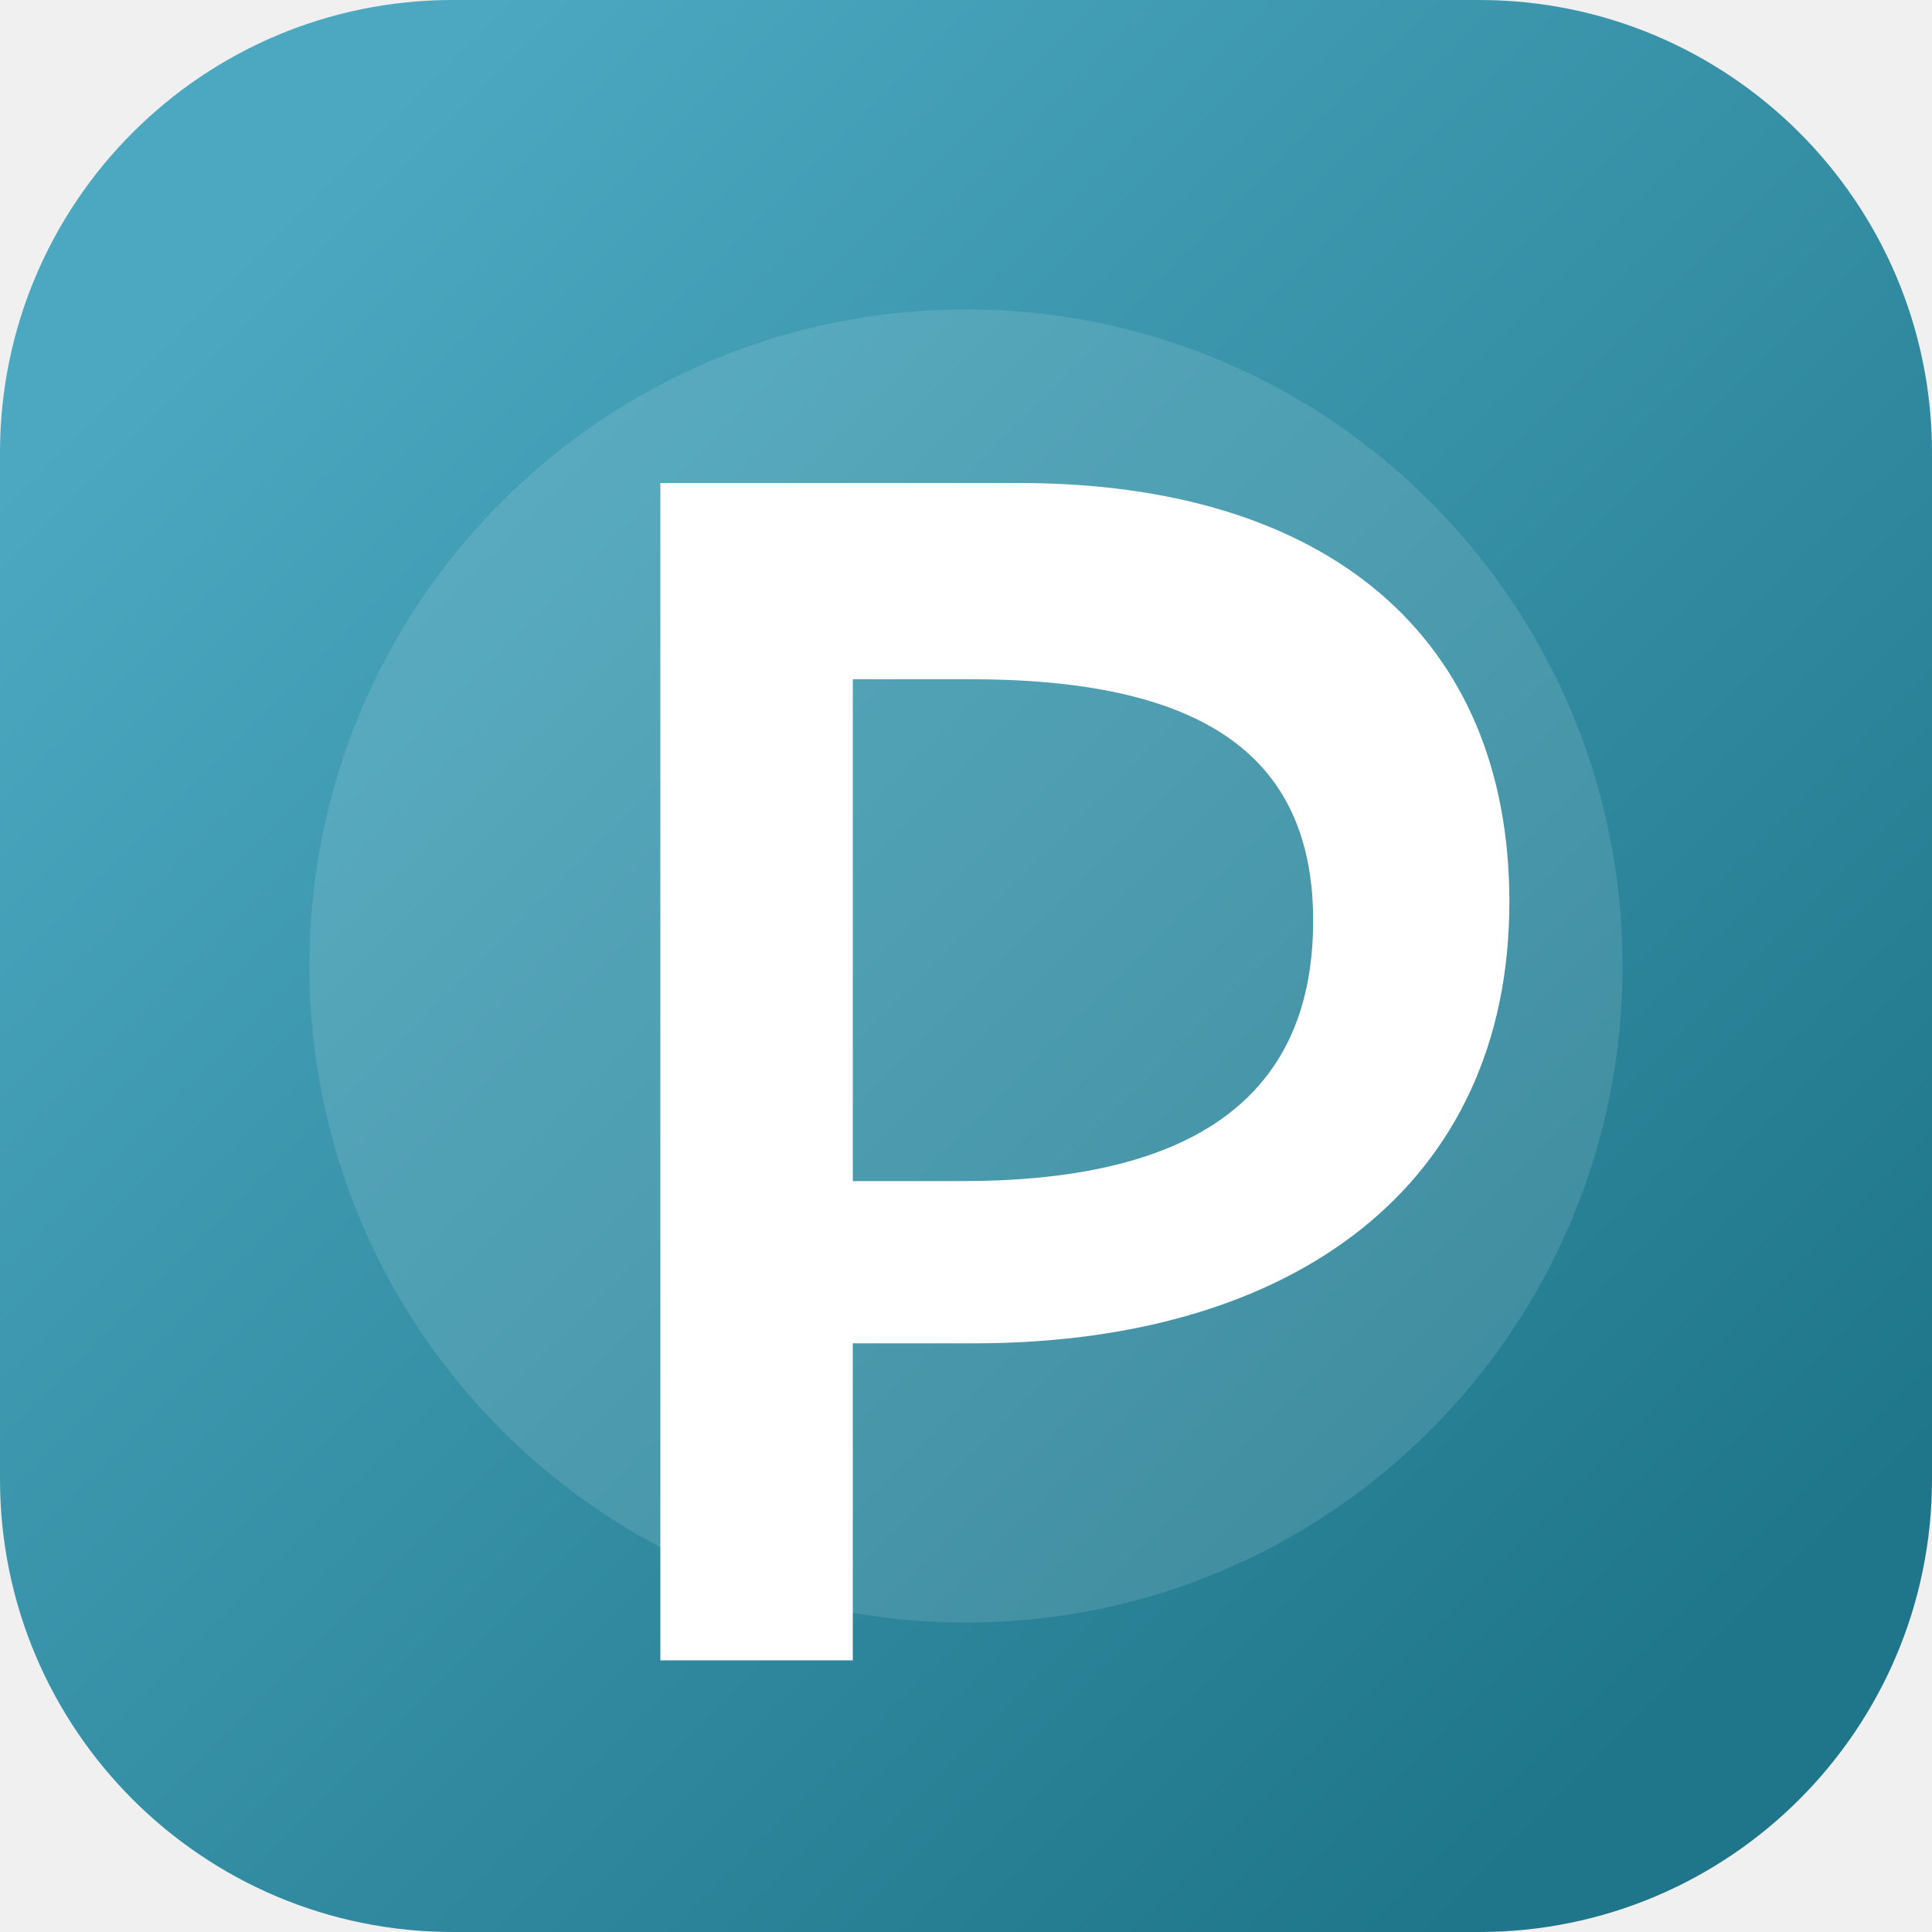
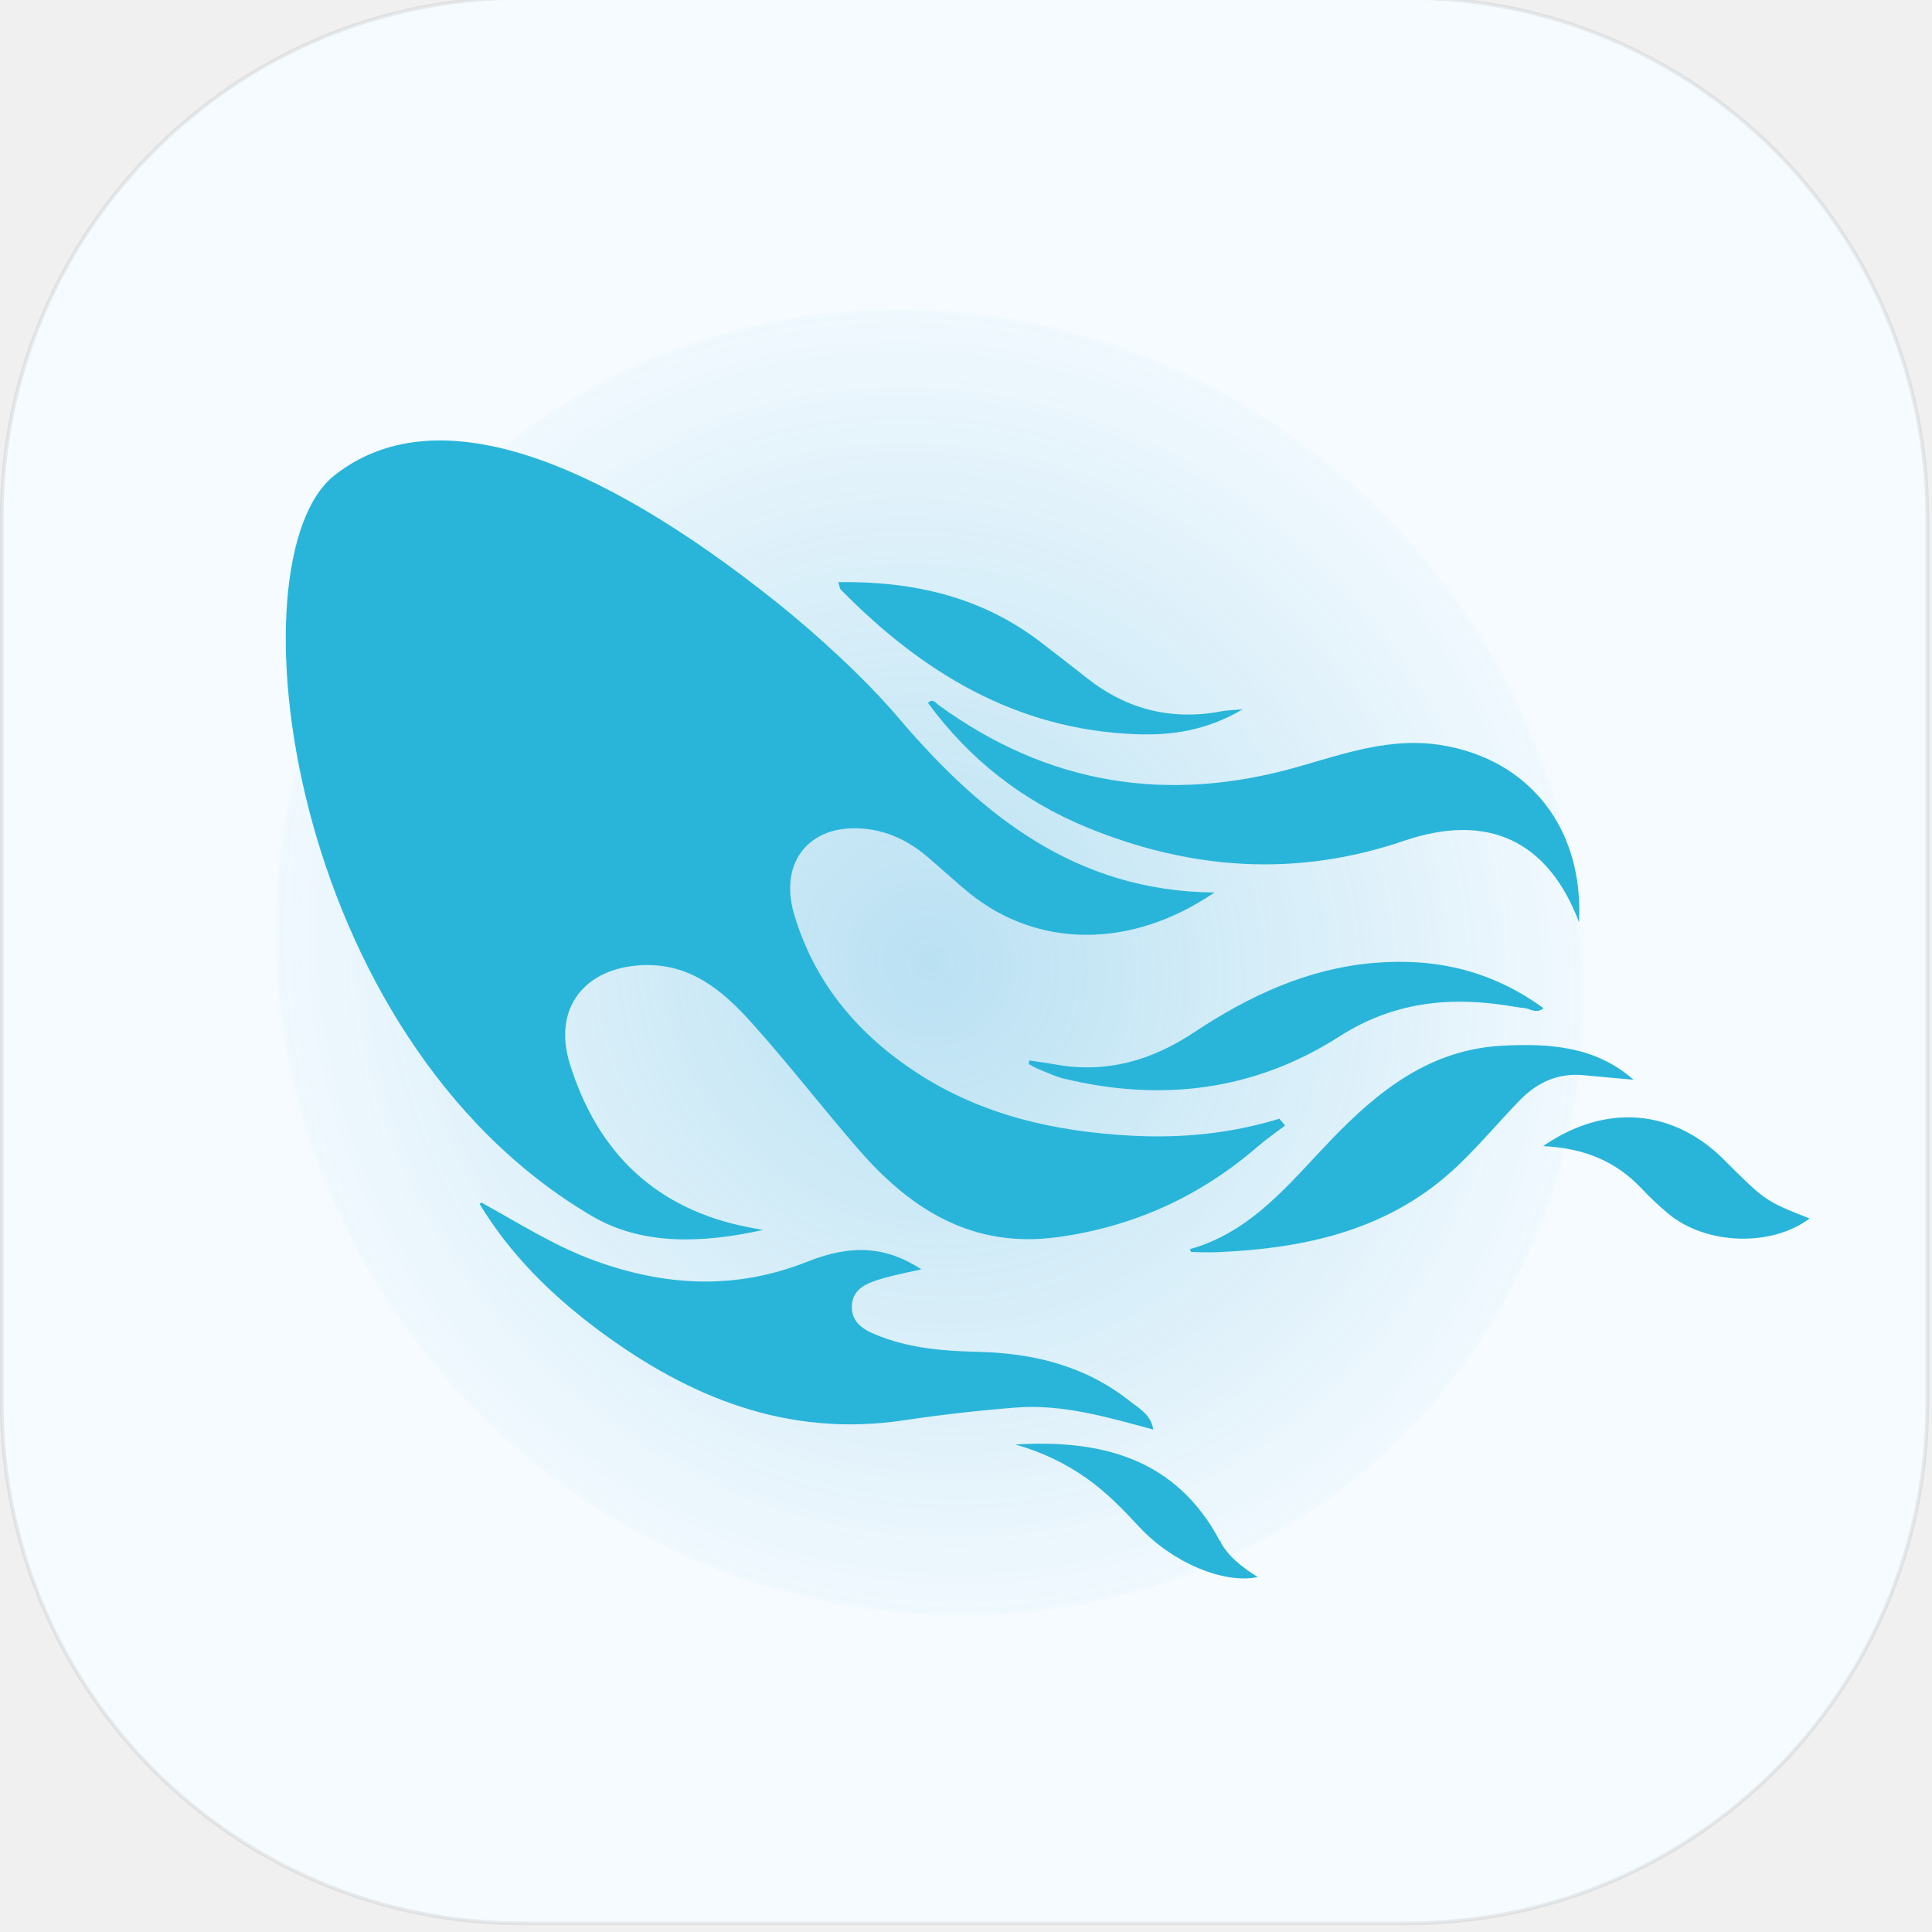
- <svg xmlns="http://www.w3.org/2000/svg" viewBox="0 0 512 512" role="img" aria-label="Potok icon">
+ <svg xmlns="http://www.w3.org/2000/svg" xmlns:ns1="https://boxy-svg.com" viewBox="0 0 512 512" role="img" aria-label="Potok icon">
  <defs>
-     <linearGradient id="potok-gradient" x1="64" x2="448" y1="64" y2="448" gradientUnits="userSpaceOnUse">
-       <stop offset="0" stop-color="#4ba8c0" />
-       <stop offset="1" stop-color="#1f768a" />
+     <ns1:export>
+       <ns1:file format="svg" />
+     </ns1:export>
+     <linearGradient id="gradient-1" ns1:pinned="true">
+       <stop offset="0" style="stop-color: rgba(48, 164, 213, 0.3);" />
+       <stop offset="1" style="stop-color: rgba(46, 162, 212, 0.024);" />
    </linearGradient>
+     <radialGradient id="gradient-1-0" href="#gradient-1" gradientUnits="userSpaceOnUse" cx="264.954" cy="266.842" r="173.049" gradientTransform="matrix(1, 0, 0, 1, 0.000006, 0.000003)" />
  </defs>
-   <rect width="512" height="512" rx="120" fill="url(#potok-gradient)" />
-   <circle cx="256" cy="256" r="174" fill="#ffffff" fill-opacity="0.12" />
-   <path fill="#ffffff" d="M175 128h95c82 0 130 41 130 111 0 75-57 117-142 117h-32v84h-51V128Zm51 185h29c58 0 93-20 93-69 0-45-31-64-91-64h-31v133Z" />
+   <rect x="0.464" y="-0.598" width="510.299" height="510.299" rx="137.938" ry="137.938" style="fill: rgb(245, 251, 255); stroke: rgba(0, 0, 0, 0.067);" />
+   <ellipse style="fill-rule: nonzero; paint-order: fill; fill: url(&quot;#gradient-1-0&quot;); stroke: rgba(108, 108, 108, 0);" cx="264.954" cy="266.842" rx="173.049" ry="173.049" transform="matrix(1, 0, 0.047904, 1, -31.31938, -11.79882)" />
+   <path d="M 203.479 325.163 L 199.989 324.53 C 175.197 319.92 159.531 304.924 152.113 281.34 C 147.477 266.642 155.888 255.82 171.307 255.106 C 183.925 254.524 192.57 261.778 200.209 270.222 C 210.056 281.099 219.082 292.724 228.758 303.773 C 242.685 319.679 259.097 329.918 281.549 326.757 C 301.679 323.923 319.23 315.846 334.491 302.546 C 336.787 300.548 339.304 298.802 341.727 296.943 L 340.202 295.147 C 327.383 299.131 314.316 300.465 300.959 299.795 C 280.752 298.783 261.494 294.559 244.266 283.465 C 228.543 273.34 216.951 259.774 211.442 241.654 C 206.99 227.013 216.097 216.774 231.269 218.886 C 237.265 219.727 242.312 222.427 246.847 226.254 C 250.534 229.372 254.075 232.673 257.838 235.697 C 275.547 249.927 300.288 250.717 322.759 235.266 C 285.812 235.102 260.672 214.775 238.593 189.015 C 229.954 178.934 216.786 166.987 206.369 158.752 C 157.912 120.445 115.551 104.602 89.114 125.637 C 61.35 147.729 76.725 274.225 158.121 321.652 C 171.352 329.362 187.156 328.831 203.479 325.163 Z M 307.087 377.649 C 306.55 373.69 303.166 371.951 300.51 369.883 C 288.765 360.738 275.022 357.499 260.457 357.234 C 251.76 357.07 243.16 356.424 234.963 353.376 C 231.2 351.985 226.994 350.182 227.095 345.331 C 227.19 340.398 231.478 339.007 235.38 337.843 C 238.574 336.895 241.869 336.281 245.5 335.427 C 236.266 329.507 227.247 328.692 215.224 333.53 C 196.296 341.132 177.638 340.234 158.772 333.422 C 148.122 329.577 138.666 323.537 128.826 318.193 L 128.339 318.553 C 136.498 331.93 147.527 342.694 159.987 351.889 C 183.975 369.599 210.177 380.167 240.838 375.48 C 250.749 373.956 260.71 372.78 270.703 371.963 C 283.225 370.952 295.153 374.481 307.087 377.649 Z M 249.282 185.733 C 248.617 185.252 247.978 184.051 246.625 185.296 C 257.662 200.222 271.828 211.214 288.892 218.139 C 316.428 229.315 344.376 231.231 372.963 221.365 C 395.162 213.713 411.119 221.188 419.404 242.741 C 420.605 217.729 405.889 199.501 382.45 195.934 C 369.27 193.923 357.088 198.293 344.743 201.879 C 310.376 211.84 278.431 206.926 249.282 185.733 Z M 420.58 283.288 C 425.058 283.661 429.536 284.066 434.013 284.458 C 423.895 275.572 411.562 274.864 399.083 275.578 C 380.091 276.653 366.405 287.614 353.927 300.699 C 342.929 312.235 332.993 325.175 316.593 329.818 C 316.865 330.31 316.935 330.557 317.011 330.557 C 319.224 330.589 321.431 330.69 323.632 330.589 C 347.463 329.513 369.909 324.486 387.763 307.188 C 393.391 301.749 398.42 295.697 403.852 290.049 C 408.38 285.331 413.87 282.719 420.58 283.281 L 420.58 283.288 Z M 365.222 253.752 C 347.437 255.308 331.993 262.664 317.485 272.366 C 306.316 279.828 294.375 283.358 280.955 281.03 C 278.589 280.613 276.211 280.309 273.846 279.955 L 273.764 280.941 C 274.617 281.384 275.44 281.896 276.325 282.25 C 278.564 283.136 280.765 284.198 283.092 284.749 C 308.915 290.89 333.637 287.747 355.925 273.346 C 369.971 264.271 384.518 262.55 400.279 264.896 C 401.873 265.137 403.46 265.422 405.06 265.573 C 406.54 265.712 408.089 267.186 410.088 265.592 C 396.307 255.637 381.463 252.336 365.222 253.752 Z M 301.667 193.392 C 310.996 193.714 320.28 192.493 330.039 186.694 C 327.18 186.947 325.972 186.947 324.808 187.174 C 311.363 189.856 299.302 186.922 288.55 178.428 C 284.61 175.31 280.601 172.268 276.603 169.213 C 260.773 157.108 242.615 153.054 222.757 153.402 C 223.073 154.375 223.098 155.047 223.44 155.394 C 245.05 177.245 270.057 192.304 301.667 193.392 Z M 458.053 305.532 C 444.683 292.269 426.734 290.561 410.126 302.135 C 421.118 302.629 429.371 306.132 436.063 313.064 C 438.409 315.55 440.901 317.883 443.538 320.058 C 453.657 328.217 470.804 328.609 480.827 321.039 C 469.058 316.447 469.058 316.447 458.053 305.532 Z M 324.872 407.102 C 313.121 385.22 293.369 380.287 270.545 381.754 C 277.273 383.588 283.642 386.561 289.372 390.545 C 294.685 394.252 299.156 398.836 303.558 403.542 C 312.286 412.858 325.909 418.569 334.941 416.634 C 330.791 414.028 327.111 411.27 324.872 407.102 Z M 324.872 407.102 L 324.834 407.14 L 324.607 407.115 L 324.739 407.229 L 324.814 407.565 L 324.872 407.102 Z M 324.872 407.102 C 324.885 407.198 324.916 407.293 324.967 407.375 C 324.998 407.425 325.207 407.375 325.333 407.362 L 324.872 407.102 Z M 324.872 407.102 L 324.821 407.166 L 324.852 407.331 L 325.005 407.419 L 324.872 407.102 Z" style="transform-box: fill-box; transform-origin: 50% 50%; fill: rgb(41, 181, 218);" transform="matrix(0.999992, 0.003899, -0.003899, 0.999992, 0, 0)" />
</svg>
